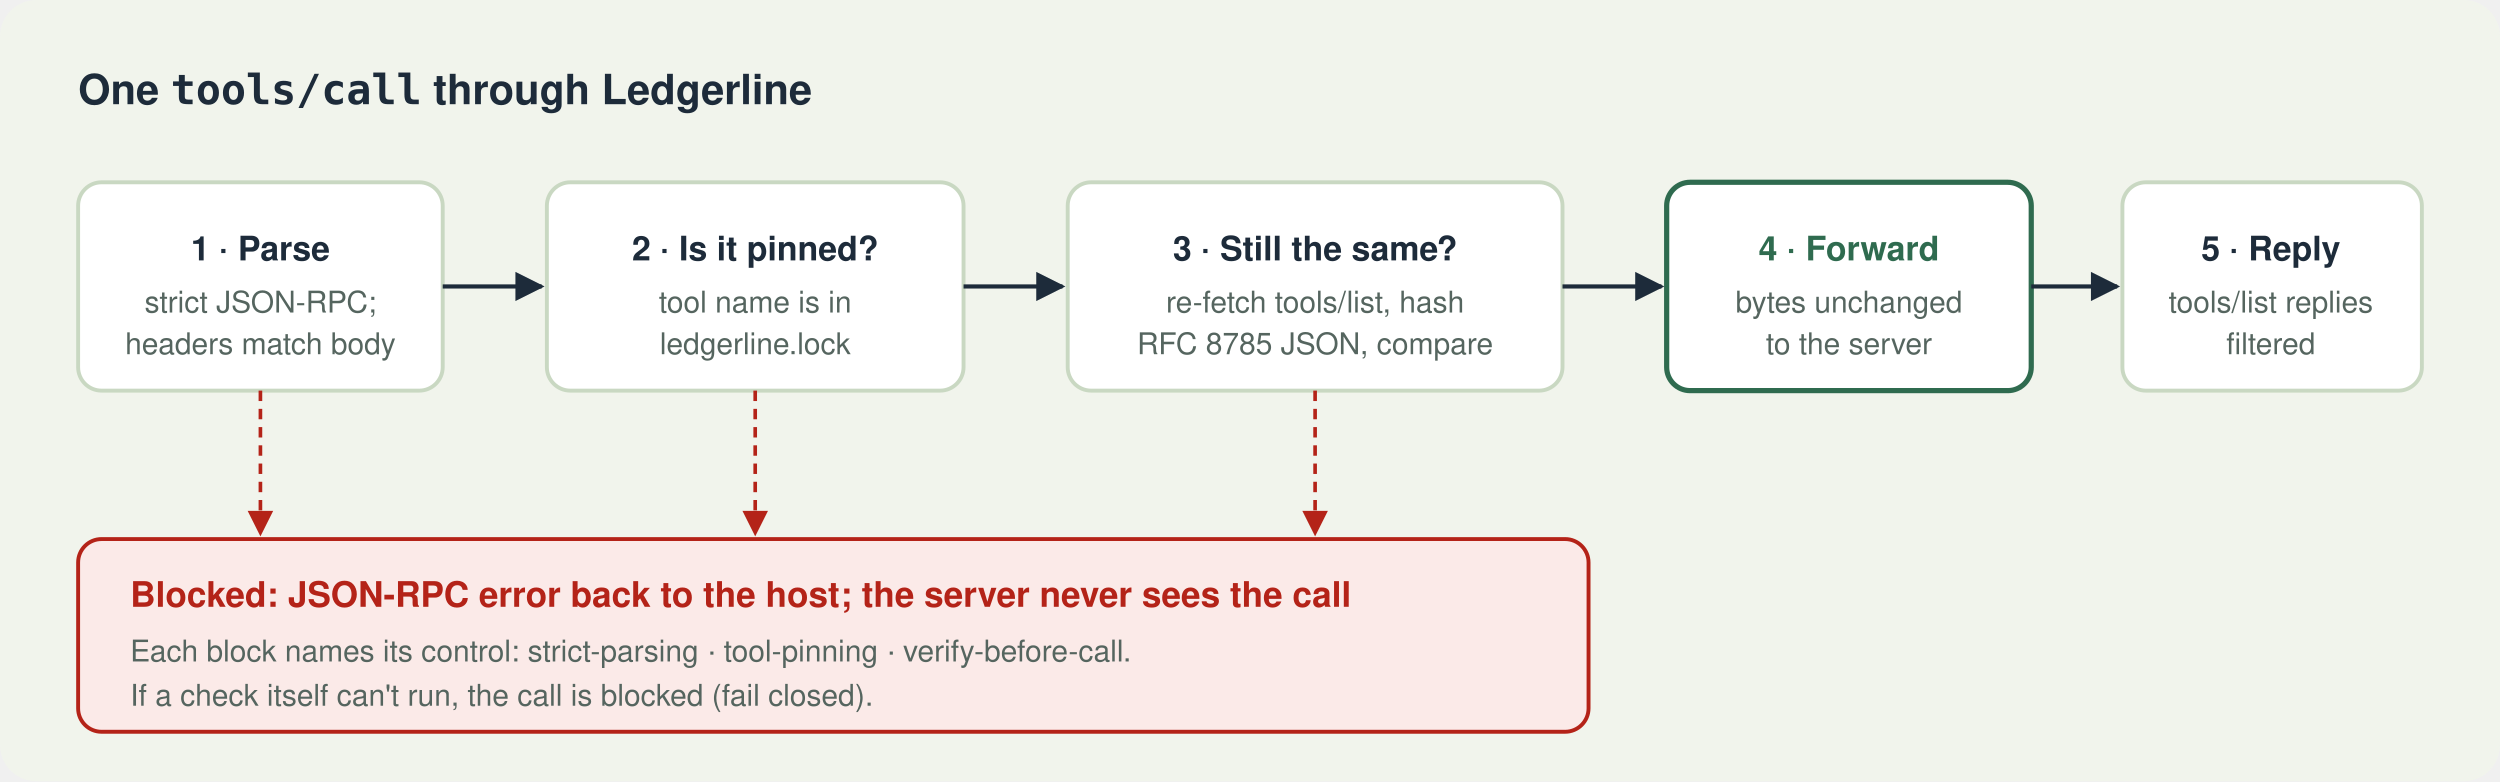
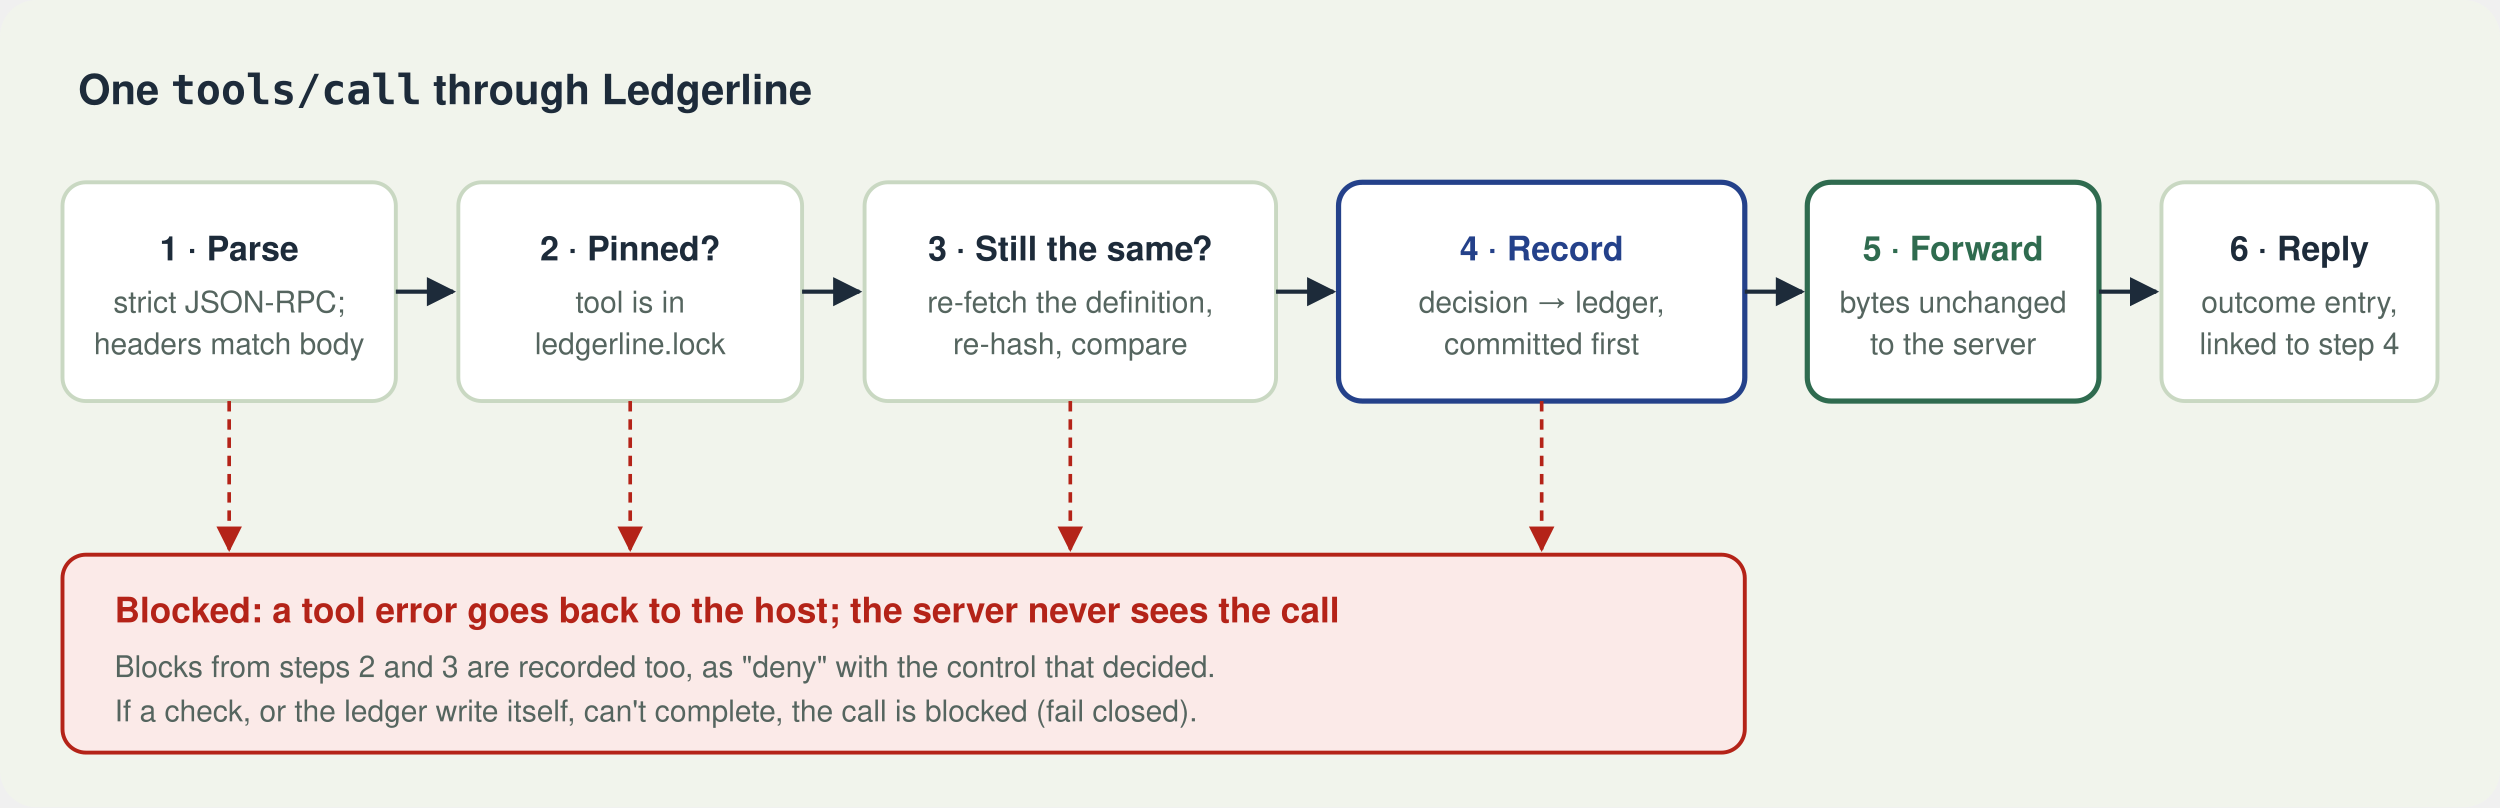
- <svg xmlns="http://www.w3.org/2000/svg" viewBox="0 0 960 300" role="img" aria-labelledby="t d" font-family="-apple-system, BlinkMacSystemFont, 'Segoe UI', Helvetica, Arial, sans-serif">
+ <svg xmlns="http://www.w3.org/2000/svg" viewBox="0 0 960 310" role="img" aria-labelledby="t d" font-family="-apple-system, BlinkMacSystemFont, 'Segoe UI', Helvetica, Arial, sans-serif">
  <style>
    .bg{fill:#F1F4EC}.box{fill:#FFFFFF;stroke:#C9D8C2;stroke-width:1.5}.ok{fill:#FFFFFF;stroke:#2F6B4F;stroke-width:2}
-     .bad{fill:#FBEAE8;stroke:#B42318;stroke-width:1.5}
+     .led{fill:#FFFFFF;stroke:#24418A;stroke-width:2}.bad{fill:#FBEAE8;stroke:#B42318;stroke-width:1.5}
    .ink{fill:#1D2B3A}.mute{fill:#55655F}.guard{fill:#24418A}.safe{fill:#2F6B4F}.loss{fill:#B42318}
    .line{stroke:#1D2B3A;stroke-width:1.6;fill:none}.no{stroke:#B42318;stroke-width:1.4;fill:none;stroke-dasharray:4 3}
    @media (prefers-color-scheme: dark){
-       .bg{fill:#0F1720}.box,.ok{fill:#16212C}.box{stroke:#2E4038}.ok{stroke:#7CC4A0}.bad{fill:#2A1715;stroke:#F2827A}
+       .bg{fill:#0F1720}.box,.ok,.led{fill:#16212C}.box{stroke:#2E4038}.ok{stroke:#7CC4A0}.led{stroke:#8FA8E8}.bad{fill:#2A1715;stroke:#F2827A}
      .ink{fill:#E6ECE3}.mute{fill:#9AA9A2}.guard{fill:#8FA8E8}.safe{fill:#7CC4A0}.loss{fill:#F2827A}
      .line{stroke:#C9D3CC}.no{stroke:#F2827A}
    }
  </style>
  <defs>
    <marker id="a" viewBox="0 0 10 10" refX="9" refY="5" markerWidth="7" markerHeight="7" orient="auto">
      <path d="M0 0L10 5L0 10z" class="ink" />
    </marker>
    <marker id="r" viewBox="0 0 10 10" refX="9" refY="5" markerWidth="7" markerHeight="7" orient="auto">
      <path d="M0 0L10 5L0 10z" class="loss" />
    </marker>
  </defs>
-   <rect class="bg" width="960" height="300" rx="14" />
+   <rect class="bg" width="960" height="310" rx="14" />
  <text class="ink" x="30" y="40" font-size="16" font-weight="700">One <tspan font-family="ui-monospace, Menlo, monospace">tools/call</tspan> through Ledgerline</text>
  <g font-size="13">
-     <rect class="box" x="30" y="70" width="140" height="80" rx="9" />
-     <text class="ink" x="100" y="100" text-anchor="middle" font-weight="700">1 · Parse</text>
-     <text class="mute" x="100" y="120" text-anchor="middle" font-size="11.5">strict JSON-RPC;</text>
-     <text class="mute" x="100" y="136" text-anchor="middle" font-size="11.5">headers match body</text>
-     <rect class="box" x="210" y="70" width="160" height="80" rx="9" />
-     <text class="ink" x="290" y="100" text-anchor="middle" font-weight="700">2 · Is it pinned?</text>
-     <text class="mute" x="290" y="120" text-anchor="middle" font-size="11.5">tool name is in</text>
-     <text class="mute" x="290" y="136" text-anchor="middle" font-size="11.5">ledgerline.lock</text>
-     <rect class="box" x="410" y="70" width="190" height="80" rx="9" />
-     <text class="ink" x="505" y="100" text-anchor="middle" font-weight="700">3 · Still the same?</text>
-     <text class="mute" x="505" y="120" text-anchor="middle" font-size="11.5">re-fetch tools/list, hash</text>
-     <text class="mute" x="505" y="136" text-anchor="middle" font-size="11.5">RFC 8785 JSON, compare</text>
-     <rect class="ok" x="640" y="70" width="140" height="80" rx="9" />
-     <text class="safe" x="710" y="100" text-anchor="middle" font-weight="700">4 · Forward</text>
-     <text class="mute" x="710" y="120" text-anchor="middle" font-size="11.5">bytes unchanged</text>
-     <text class="mute" x="710" y="136" text-anchor="middle" font-size="11.5">to the server</text>
-     <rect class="box" x="815" y="70" width="115" height="80" rx="9" />
-     <text class="ink" x="872" y="100" text-anchor="middle" font-weight="700">5 · Reply</text>
-     <text class="mute" x="872" y="120" text-anchor="middle" font-size="11.5">tools/list replies</text>
-     <text class="mute" x="872" y="136" text-anchor="middle" font-size="11.5">filtered</text>
+     <rect class="box" x="24" y="70" width="128" height="84" rx="9" />
+     <text class="ink" x="88" y="100" text-anchor="middle" font-weight="700">1 · Parse</text>
+     <text class="mute" x="88" y="120" text-anchor="middle" font-size="11.5">strict JSON-RPC;</text>
+     <text class="mute" x="88" y="136" text-anchor="middle" font-size="11.5">headers match body</text>
+     <rect class="box" x="176" y="70" width="132" height="84" rx="9" />
+     <text class="ink" x="242" y="100" text-anchor="middle" font-weight="700">2 · Pinned?</text>
+     <text class="mute" x="242" y="120" text-anchor="middle" font-size="11.5">tool is in</text>
+     <text class="mute" x="242" y="136" text-anchor="middle" font-size="11.5">ledgerline.lock</text>
+     <rect class="box" x="332" y="70" width="158" height="84" rx="9" />
+     <text class="ink" x="411" y="100" text-anchor="middle" font-weight="700">3 · Still the same?</text>
+     <text class="mute" x="411" y="120" text-anchor="middle" font-size="11.5">re-fetch the definition,</text>
+     <text class="mute" x="411" y="136" text-anchor="middle" font-size="11.5">re-hash, compare</text>
+     <rect class="led" x="514" y="70" width="156" height="84" rx="9" />
+     <text class="guard" x="592" y="100" text-anchor="middle" font-weight="700">4 · Record</text>
+     <text class="mute" x="592" y="120" text-anchor="middle" font-size="11.5">decision → ledger,</text>
+     <text class="mute" x="592" y="136" text-anchor="middle" font-size="11.5">committed first</text>
+     <rect class="ok" x="694" y="70" width="112" height="84" rx="9" />
+     <text class="safe" x="750" y="100" text-anchor="middle" font-weight="700">5 · Forward</text>
+     <text class="mute" x="750" y="120" text-anchor="middle" font-size="11.5">bytes unchanged</text>
+     <text class="mute" x="750" y="136" text-anchor="middle" font-size="11.5">to the server</text>
+     <rect class="box" x="830" y="70" width="106" height="84" rx="9" />
+     <text class="ink" x="883" y="100" text-anchor="middle" font-weight="700">6 · Reply</text>
+     <text class="mute" x="883" y="120" text-anchor="middle" font-size="11.5">outcome entry,</text>
+     <text class="mute" x="883" y="136" text-anchor="middle" font-size="11.5">linked to step 4</text>
  </g>
-   <path class="line" d="M170 110H208" marker-end="url(#a)" />
-   <path class="line" d="M370 110H408" marker-end="url(#a)" />
-   <path class="line" d="M600 110H638" marker-end="url(#a)" />
-   <path class="line" d="M780 110H813" marker-end="url(#a)" />
-   <path class="no" d="M100 150V205" marker-end="url(#r)" />
-   <path class="no" d="M290 150V205" marker-end="url(#r)" />
-   <path class="no" d="M505 150V205" marker-end="url(#r)" />
-   <rect class="bad" x="30" y="207" width="580" height="74" rx="9" />
-   <text class="loss" x="50" y="233" font-size="13.5" font-weight="700">Blocked: JSON-RPC error back to the host; the server never sees the call</text>
-   <text class="mute" x="50" y="254" font-size="11.5">Each block names its control: strict-parsing · tool-pinning · verify-before-call.</text>
-   <text class="mute" x="50" y="271" font-size="11.5">If a check itself can't run, the call is blocked (fail closed).</text>
+   <path class="line" d="M152 112H174" marker-end="url(#a)" />
+   <path class="line" d="M308 112H330" marker-end="url(#a)" />
+   <path class="line" d="M490 112H512" marker-end="url(#a)" />
+   <path class="line" d="M670 112H692" marker-end="url(#a)" />
+   <path class="line" d="M806 112H828" marker-end="url(#a)" />
+   <path class="no" d="M88 154V211" marker-end="url(#r)" />
+   <path class="no" d="M242 154V211" marker-end="url(#r)" />
+   <path class="no" d="M411 154V211" marker-end="url(#r)" />
+   <path class="no" d="M592 154V211" marker-end="url(#r)" />
+   <rect class="bad" x="24" y="213" width="646" height="76" rx="9" />
+   <text class="loss" x="44" y="239" font-size="13.5" font-weight="700">Blocked: a tool error goes back to the host; the server never sees the call</text>
+   <text class="mute" x="44" y="260" font-size="11.5">Blocks from steps 2 and 3 are recorded too, as "deny" with the control that decided.</text>
+   <text class="mute" x="44" y="277" font-size="11.5">If a check, or the ledger write itself, can't complete, the call is blocked (fail closed).</text>
</svg>
